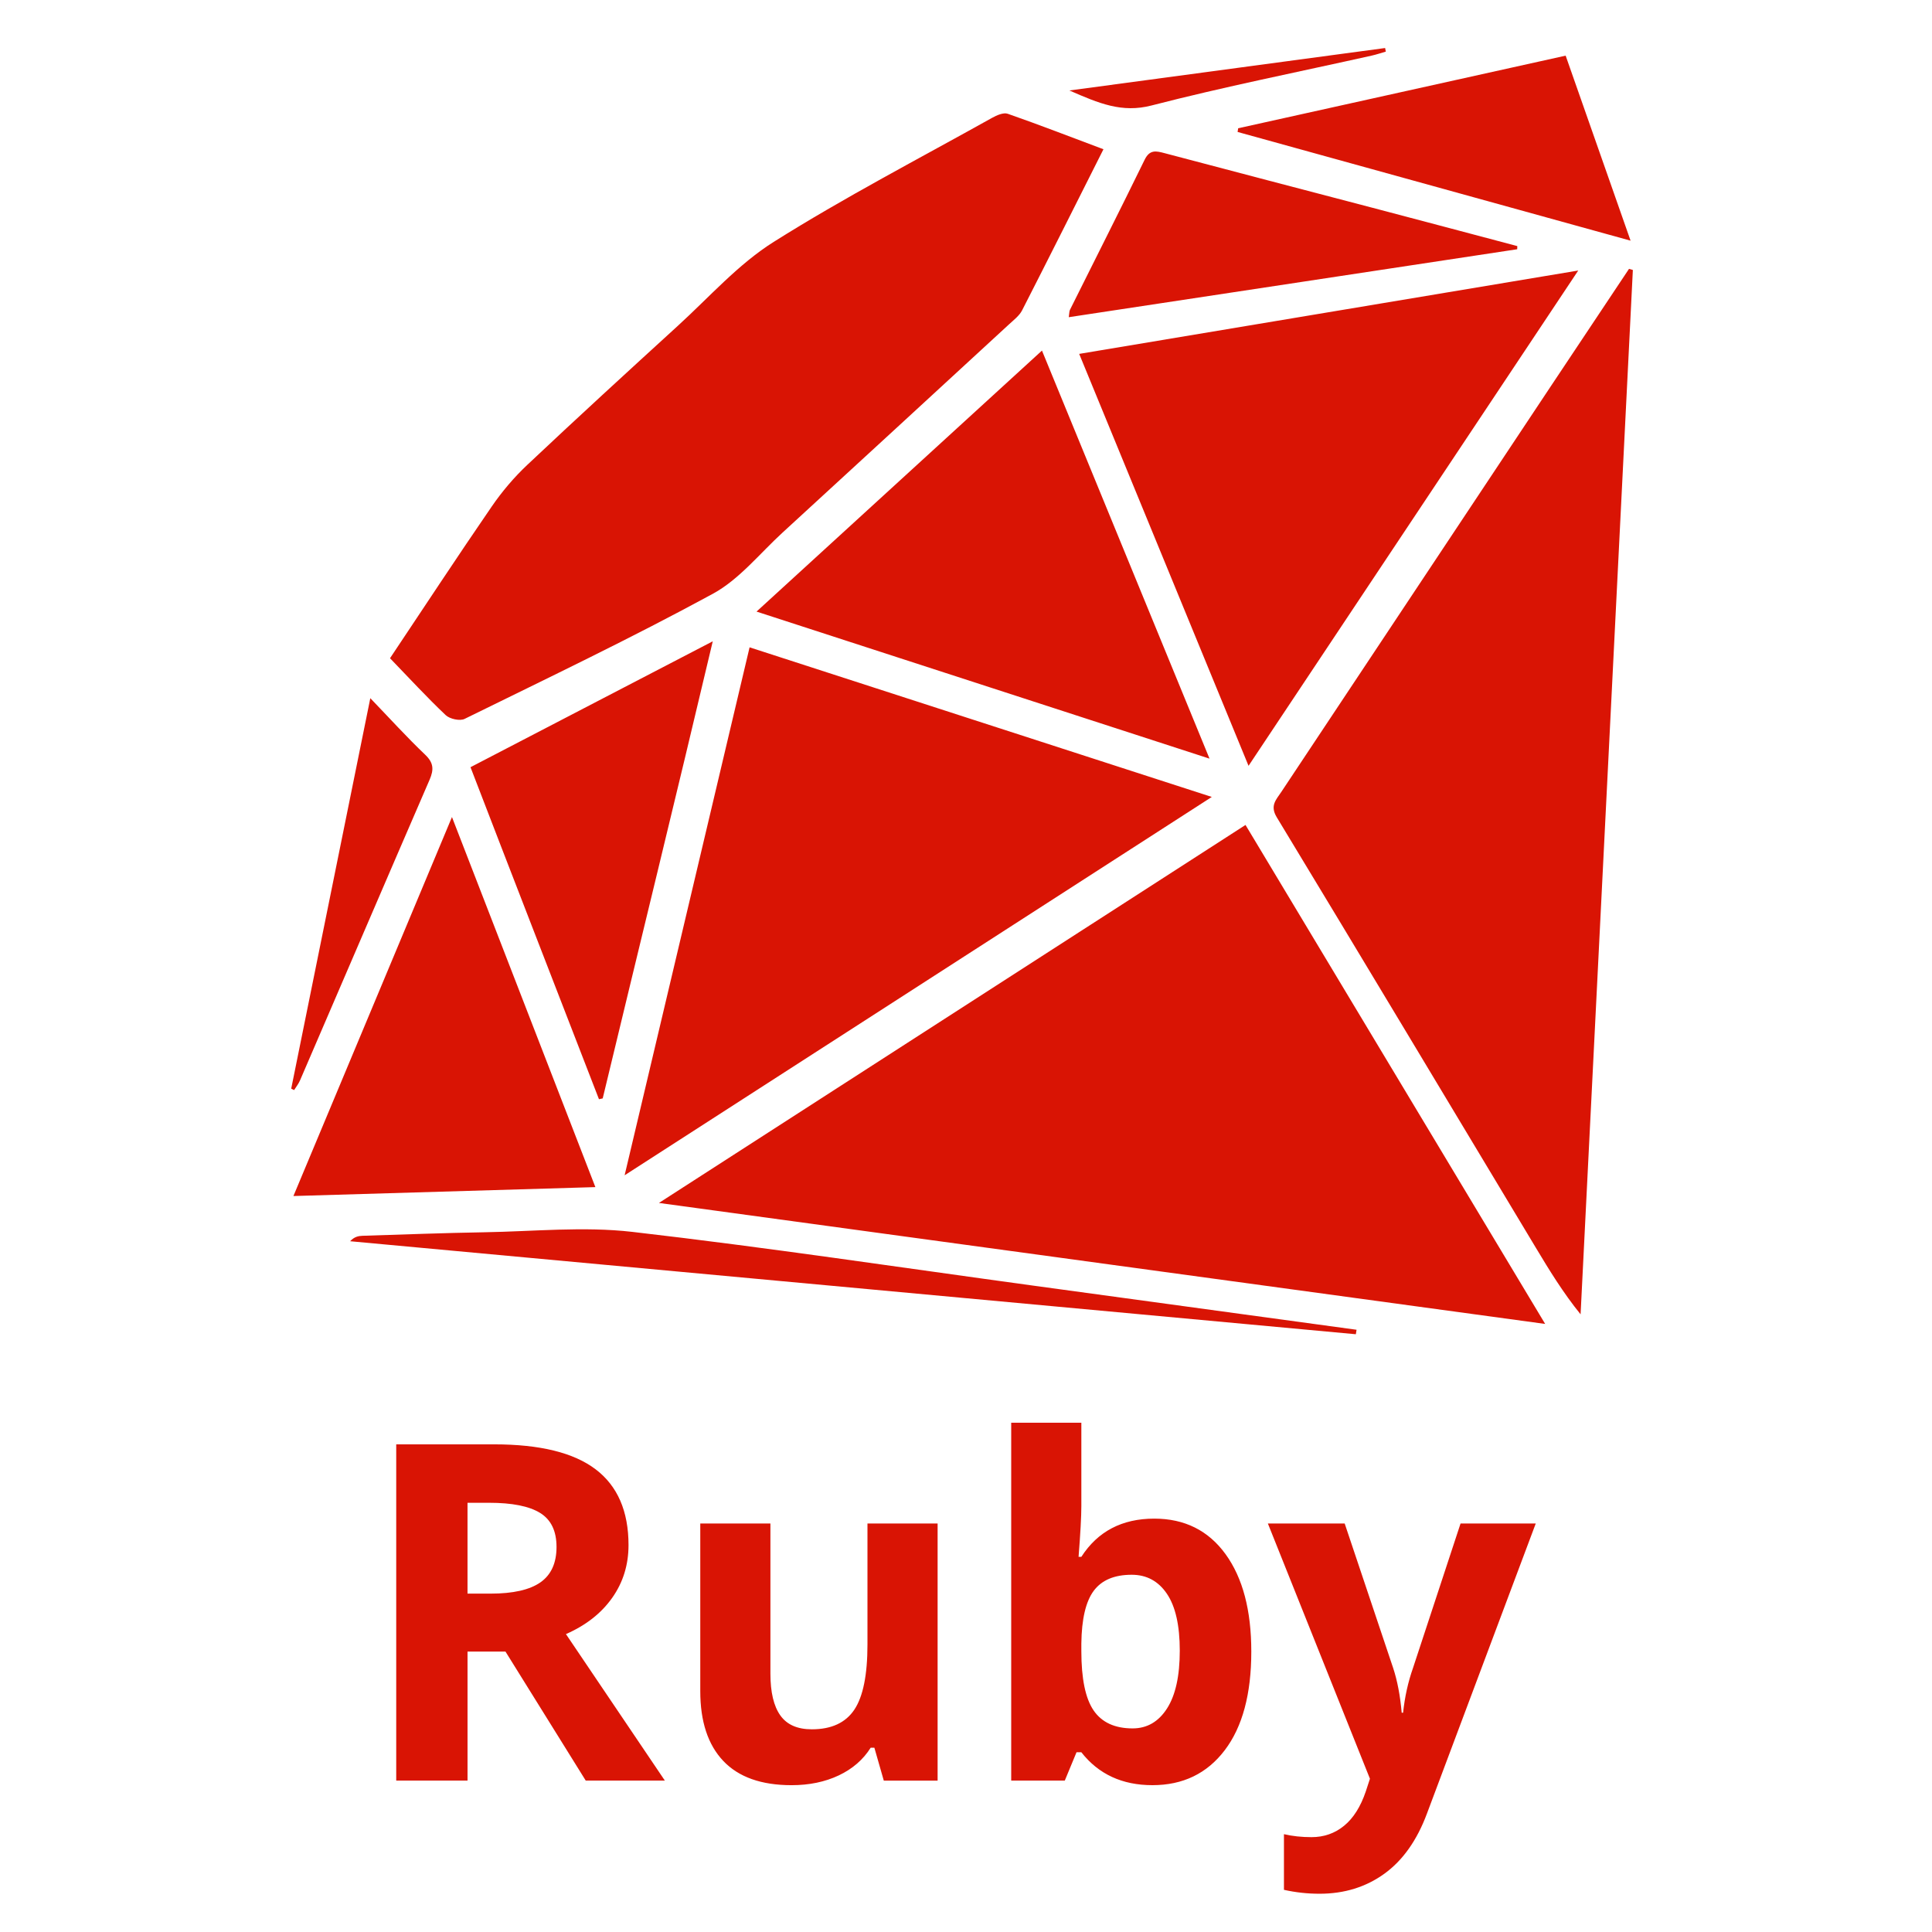
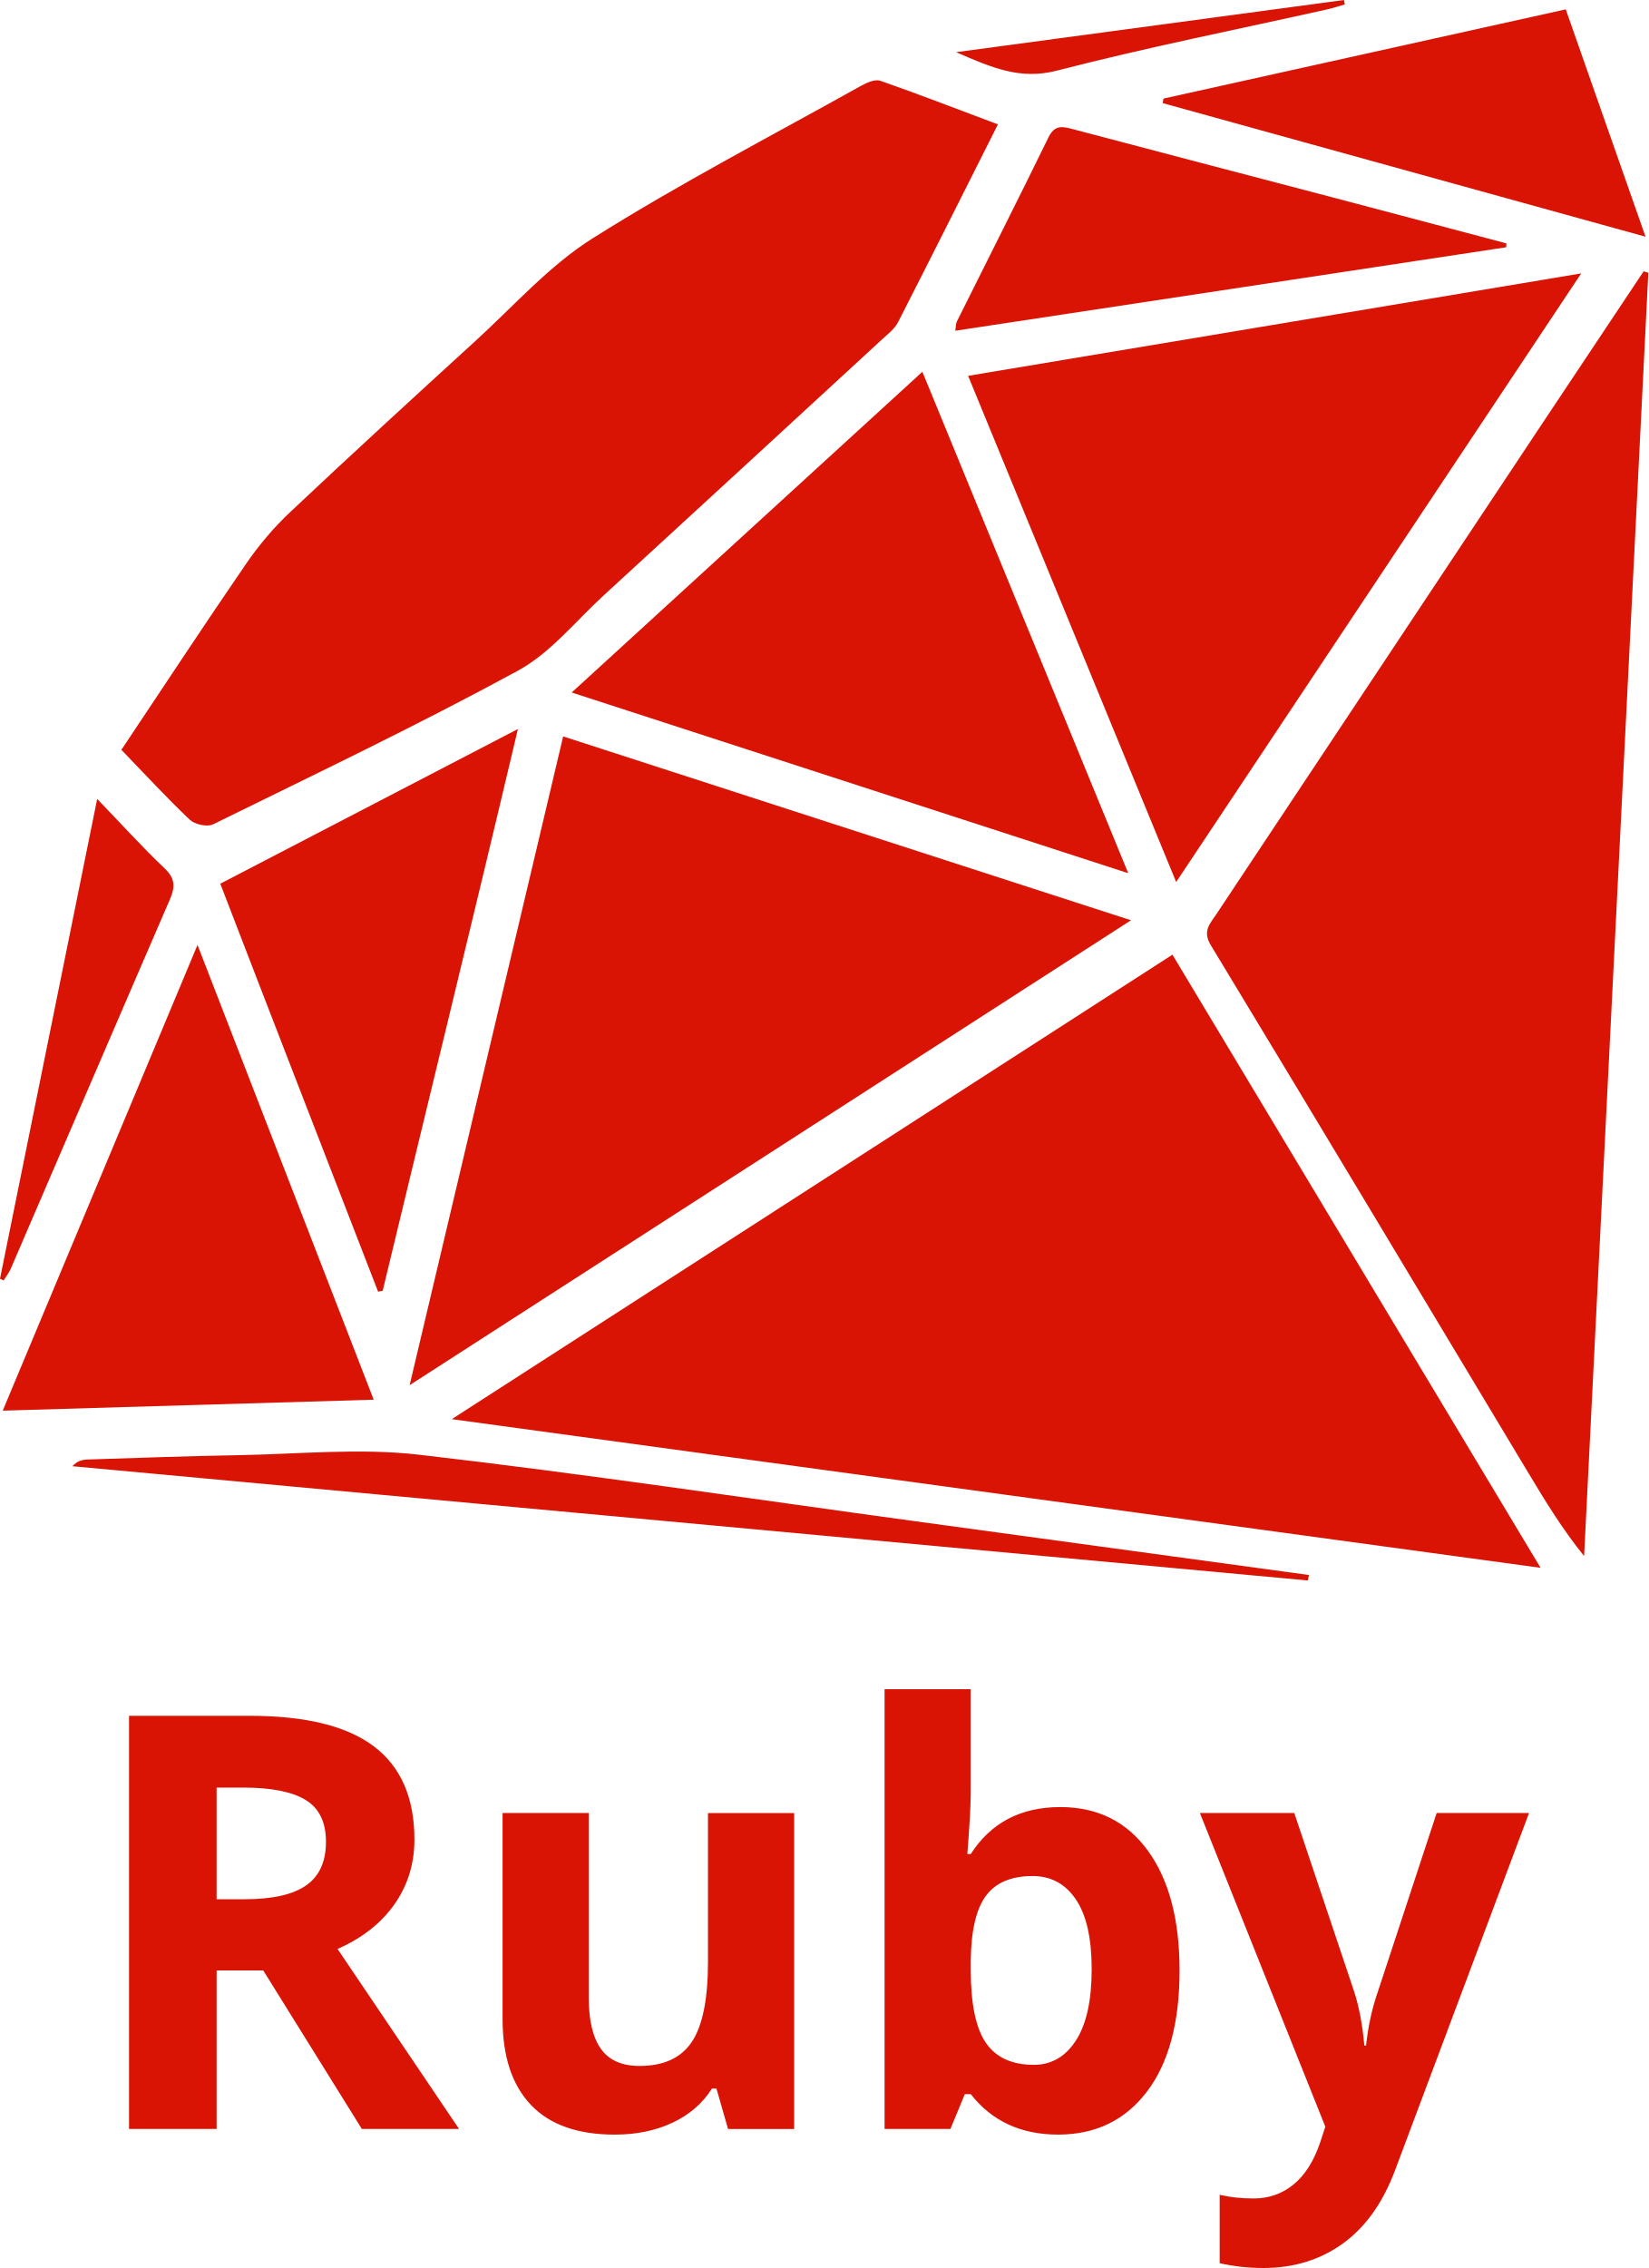
- <svg xmlns="http://www.w3.org/2000/svg" viewBox="0 0 128 128">
-   <path fill="#D91404" d="M82.518 54.655c-12.92 8.326-25.722 16.577-38.862 25.043 19.678 2.687 39.005 5.325 58.715 8.016-6.714-11.181-13.256-22.074-19.853-33.059zM107.927 17.812c-1.735 2.604-3.473 5.207-5.205 7.813-5.95 8.951-11.898 17.901-17.841 26.855-.331.5-.76.896-.294 1.664 5.744 9.483 11.441 18.996 17.152 28.498.901 1.501 1.813 2.996 2.979 4.436l3.463-69.191-.254-.075zM29.529 47.38c.269.255.94.402 1.251.249 5.509-2.708 11.053-5.355 16.442-8.286 1.756-.954 3.106-2.667 4.621-4.055 5.013-4.597 10.017-9.204 15.021-13.812.307-.283.668-.556.852-.913 1.797-3.513 3.562-7.042 5.391-10.675-2.181-.817-4.248-1.62-6.34-2.35-.284-.099-.73.098-1.04.27-4.843 2.706-9.777 5.267-14.467 8.218-2.347 1.476-4.259 3.651-6.337 5.547-3.347 3.056-6.692 6.119-9.992 9.229-.876.825-1.674 1.768-2.355 2.76-2.258 3.286-4.446 6.619-6.737 10.048 1.282 1.326 2.445 2.592 3.69 3.77zM49.662 42.887c-2.739 11.577-5.465 23.088-8.279 34.978 13.199-8.504 26.093-16.812 38.901-25.065-10.193-3.3-20.354-6.589-30.622-9.913zM71.499 23.446l11.22 27.292c7.324-11.001 14.502-21.785 21.843-32.815-11.151 1.863-22.036 3.681-33.063 5.523zM50.122 40.519c10.042 3.261 19.885 6.456 30.012 9.743-3.761-9.163-7.393-18.005-11.101-27.035l-18.911 17.292zM29.944 54.131l-10.504 25.109c6.731-.199 13.257-.392 20.005-.591-3.168-8.176-6.274-16.192-9.501-24.518zM39.683 72.826l.248-.054c2.401-9.988 4.838-19.907 7.291-30.284-5.47 2.842-10.688 5.554-16.05 8.341 2.735 7.112 5.653 14.612 8.511 21.997zM100.525 16.304c-3.195-.846-6.387-1.696-9.585-2.536-4.593-1.207-9.19-2.401-13.781-3.62-.573-.152-.989-.251-1.326.44-1.622 3.324-3.296 6.624-4.944 9.935-.051.103-.041.237-.08.492 9.948-1.507 19.83-3.005 29.71-4.502l.006-.209zM81.993 8.742c8.579 2.374 17.158 4.747 26.037 7.203l-4.302-12.258c-7.29 1.617-14.493 3.214-21.696 4.811l-.039.244zM89.875 88.1l-21.361-2.916c-8.873-1.211-17.73-2.544-26.623-3.569-3.225-.371-6.536-.029-9.806.026-2.687.046-5.374.148-8.06.233-.277.008-.553.064-.828.361 22.21 2.054 44.422 4.107 66.631 6.162l.047-.297zM19.878 71.576c2.864-6.641 5.712-13.287 8.586-19.922.288-.667.267-1.118-.296-1.653-1.203-1.145-2.319-2.378-3.634-3.744l-5.241 25.871.193.092c.133-.214.294-.414.392-.644zM76.29 6.989c4.827-1.246 9.724-2.218 14.592-3.305.314-.071.622-.175.932-.264l-.047-.238-20.916 2.813c1.965.859 3.478 1.5 5.439.994zM30.975 109.422v8.547h-4.724v-22.277h6.491c3.026 0 5.266.551 6.719 1.653s2.18 2.776 2.18 5.02c0 1.311-.361 2.477-1.083 3.497-.721 1.021-1.741 1.822-3.063 2.401l6.553 9.705h-5.242l-5.317-8.547h-2.514zm0-3.84h1.524c1.492 0 2.595-.25 3.306-.747.71-.498 1.066-1.28 1.066-2.346 0-1.057-.363-1.808-1.09-2.255-.726-.447-1.851-.671-3.374-.671h-1.433v6.019zM58.553 117.969l-.624-2.179h-.244c-.498.793-1.204 1.404-2.117 1.836-.915.432-1.957.647-3.124.647-2.002 0-3.51-.535-4.526-1.607s-1.523-2.613-1.523-4.624v-11.108h4.647v9.95c0 1.229.219 2.151.656 2.766.436.615 1.131.921 2.086.921 1.301 0 2.24-.435 2.819-1.302.579-.869.869-2.308.869-4.319v-8.015h4.647v17.035h-3.566zM76.472 100.613c2.011 0 3.586.786 4.725 2.355 1.137 1.569 1.705 3.72 1.705 6.453 0 2.813-.587 4.992-1.759 6.535-1.174 1.545-2.771 2.316-4.793 2.316-2.001 0-3.57-.727-4.708-2.18h-.32l-.776 1.875h-3.551v-23.707h4.647v5.516c0 .701-.062 1.823-.184 3.368h.184c1.086-1.686 2.697-2.531 4.83-2.531zm-1.494 3.719c-1.147 0-1.985.353-2.513 1.059-.528.707-.804 1.872-.823 3.498v.502c0 1.829.271 3.139.814 3.932.544.792 1.405 1.188 2.584 1.188.954 0 1.713-.44 2.277-1.318s.846-2.156.846-3.832c0-1.676-.285-2.934-.854-3.772-.568-.838-1.345-1.257-2.331-1.257zM83.999 100.934h5.089l3.215 9.584c.274.833.463 1.818.563 2.956h.092c.111-1.046.329-2.032.654-2.956l3.154-9.584h4.982l-7.207 19.214c-.66 1.777-1.602 3.108-2.825 3.992-1.225.884-2.654 1.325-4.29 1.325-.803 0-1.59-.086-2.361-.259v-3.687c.559.131 1.168.197 1.828.197.822 0 1.541-.251 2.156-.754.615-.502 1.095-1.261 1.439-2.277l.274-.839-6.763-16.912z" />
+ <svg xmlns="http://www.w3.org/2000/svg" viewBox="0 0 88.888 122.283" version="1.1" id="svg4" width="88.888" height="122.283">
+   <defs id="defs8" />
+   <path d="M 63.225,51.473 C 50.305,59.799 37.503,68.05 24.363,76.516 44.041,79.203 63.368,81.841 83.078,84.532 76.364,73.351 69.822,62.458 63.225,51.473 Z M 88.634,14.63 c -1.735,2.604 -3.473,5.207 -5.205,7.813 -5.95,8.951 -11.898,17.901 -17.841,26.855 -0.331,0.5 -0.76,0.896 -0.294,1.664 5.744,9.483 11.441,18.996 17.152,28.498 0.901,1.501 1.813,2.996 2.979,4.436 L 88.888,14.705 Z M 10.236,44.198 c 0.269,0.255 0.94,0.402 1.251,0.249 5.509,-2.708 11.053,-5.355 16.442,-8.286 1.756,-0.954 3.106,-2.667 4.621,-4.055 5.013,-4.597 10.017,-9.204 15.021,-13.812 0.307,-0.283 0.668,-0.556 0.852,-0.913 1.797,-3.513 3.562,-7.042 5.391,-10.675 -2.181,-0.817 -4.248,-1.62 -6.34,-2.35 -0.284,-0.099 -0.73,0.098 -1.04,0.27 -4.843,2.706 -9.777,5.267 -14.467,8.218 -2.347,1.476 -4.259,3.651 -6.337,5.547 -3.347,3.056 -6.692,6.119 -9.992,9.229 -0.876,0.825 -1.674,1.768 -2.355,2.76 -2.258,3.286 -4.446,6.619 -6.737,10.048 1.282,1.326 2.445,2.592 3.69,3.77 z M 30.369,39.705 C 27.63,51.282 24.904,62.793 22.09,74.683 35.289,66.179 48.183,57.871 60.991,49.618 50.798,46.318 40.637,43.029 30.369,39.705 Z M 52.206,20.264 63.426,47.556 C 70.75,36.555 77.928,25.771 85.269,14.741 74.118,16.604 63.233,18.422 52.206,20.264 Z M 30.829,37.337 C 40.871,40.598 50.714,43.793 60.841,47.08 57.08,37.917 53.448,29.075 49.74,20.045 Z M 10.651,50.949 0.147,76.058 C 6.878,75.859 13.404,75.666 20.152,75.467 16.984,67.291 13.878,59.275 10.651,50.949 Z m 9.739,18.695 0.248,-0.054 c 2.401,-9.988 4.838,-19.907 7.291,-30.284 -5.47,2.842 -10.688,5.554 -16.05,8.341 2.735,7.112 5.653,14.612 8.511,21.997 z M 81.232,13.122 C 78.037,12.276 74.845,11.426 71.647,10.586 67.054,9.379 62.457,8.185 57.866,6.966 57.293,6.814 56.877,6.715 56.54,7.406 c -1.622,3.324 -3.296,6.624 -4.944,9.935 -0.051,0.103 -0.041,0.237 -0.08,0.492 9.948,-1.507 19.83,-3.005 29.71,-4.502 z M 62.7,5.56 c 8.579,2.374 17.158,4.747 26.037,7.203 L 84.435,0.505 C 77.145,2.122 69.942,3.719 62.739,5.316 Z m 7.882,79.358 -21.361,-2.916 c -8.873,-1.211 -17.73,-2.544 -26.623,-3.569 -3.225,-0.371 -6.536,-0.029 -9.806,0.026 -2.687,0.046 -5.374,0.148 -8.06,0.233 -0.277,0.008 -0.553,0.064 -0.828,0.361 22.21,2.054 44.422,4.107 66.631,6.162 z M 0.585,68.394 C 3.449,61.753 6.297,55.107 9.171,48.472 9.459,47.805 9.438,47.354 8.875,46.819 7.672,45.674 6.556,44.441 5.241,43.075 L 0,68.946 0.193,69.038 C 0.326,68.824 0.487,68.624 0.585,68.394 Z M 56.997,3.807 C 61.824,2.561 66.721,1.589 71.589,0.502 71.903,0.431 72.211,0.327 72.521,0.238 L 72.474,0 51.558,2.813 c 1.965,0.859 3.478,1.5 5.439,0.994 z M 11.682,106.24 v 8.547 H 6.958 V 92.51 h 6.491 c 3.026,0 5.266,0.551 6.719,1.653 1.453,1.102 2.18,2.776 2.18,5.02 0,1.311 -0.361,2.477 -1.083,3.497 -0.721,1.021 -1.741,1.822 -3.063,2.401 l 6.553,9.705 h -5.242 l -5.317,-8.547 h -2.514 z m 0,-3.84 h 1.524 c 1.492,0 2.595,-0.25 3.306,-0.747 0.71,-0.498 1.066,-1.28 1.066,-2.346 0,-1.057 -0.363,-1.808 -1.09,-2.255 -0.726,-0.447 -1.851,-0.671 -3.374,-0.671 h -1.433 v 6.019 z m 27.578,12.387 -0.624,-2.179 h -0.244 c -0.498,0.793 -1.204,1.404 -2.117,1.836 -0.915,0.432 -1.957,0.647 -3.124,0.647 -2.002,0 -3.51,-0.535 -4.526,-1.607 -1.016,-1.072 -1.523,-2.613 -1.523,-4.624 V 97.752 h 4.647 v 9.95 c 0,1.229 0.219,2.151 0.656,2.766 0.436,0.615 1.131,0.921 2.086,0.921 1.301,0 2.24,-0.435 2.819,-1.302 0.579,-0.869 0.869,-2.308 0.869,-4.319 v -8.015 h 4.647 v 17.035 H 39.26 Z M 57.179,97.431 c 2.011,0 3.586,0.786 4.725,2.355 1.137,1.569 1.705,3.72 1.705,6.453 0,2.813 -0.587,4.992 -1.759,6.535 -1.174,1.545 -2.771,2.316 -4.793,2.316 -2.001,0 -3.57,-0.727 -4.708,-2.18 h -0.32 l -0.776,1.875 H 47.702 V 91.078 h 4.647 v 5.516 c 0,0.701 -0.062,1.823 -0.184,3.368 h 0.184 c 1.086,-1.686 2.697,-2.531 4.83,-2.531 z m -1.494,3.719 c -1.147,0 -1.985,0.353 -2.513,1.059 -0.528,0.707 -0.804,1.872 -0.823,3.498 v 0.502 c 0,1.829 0.271,3.139 0.814,3.932 0.544,0.792 1.405,1.188 2.584,1.188 0.954,0 1.713,-0.44 2.277,-1.318 0.564,-0.878 0.846,-2.156 0.846,-3.832 0,-1.676 -0.285,-2.934 -0.854,-3.772 -0.568,-0.838 -1.345,-1.257 -2.331,-1.257 z m 9.021,-3.398 h 5.089 l 3.215,9.584 c 0.274,0.833 0.463,1.818 0.563,2.956 h 0.092 c 0.111,-1.046 0.329,-2.032 0.654,-2.956 l 3.154,-9.584 h 4.982 l -7.207,19.214 c -0.66,1.777 -1.602,3.108 -2.825,3.992 -1.225,0.884 -2.654,1.325 -4.29,1.325 -0.803,0 -1.59,-0.086 -2.361,-0.259 v -3.687 c 0.559,0.131 1.168,0.197 1.828,0.197 0.822,0 1.541,-0.251 2.156,-0.754 0.615,-0.502 1.095,-1.261 1.439,-2.277 l 0.274,-0.839 z" id="path2" style="fill:#d91404" />
</svg>
